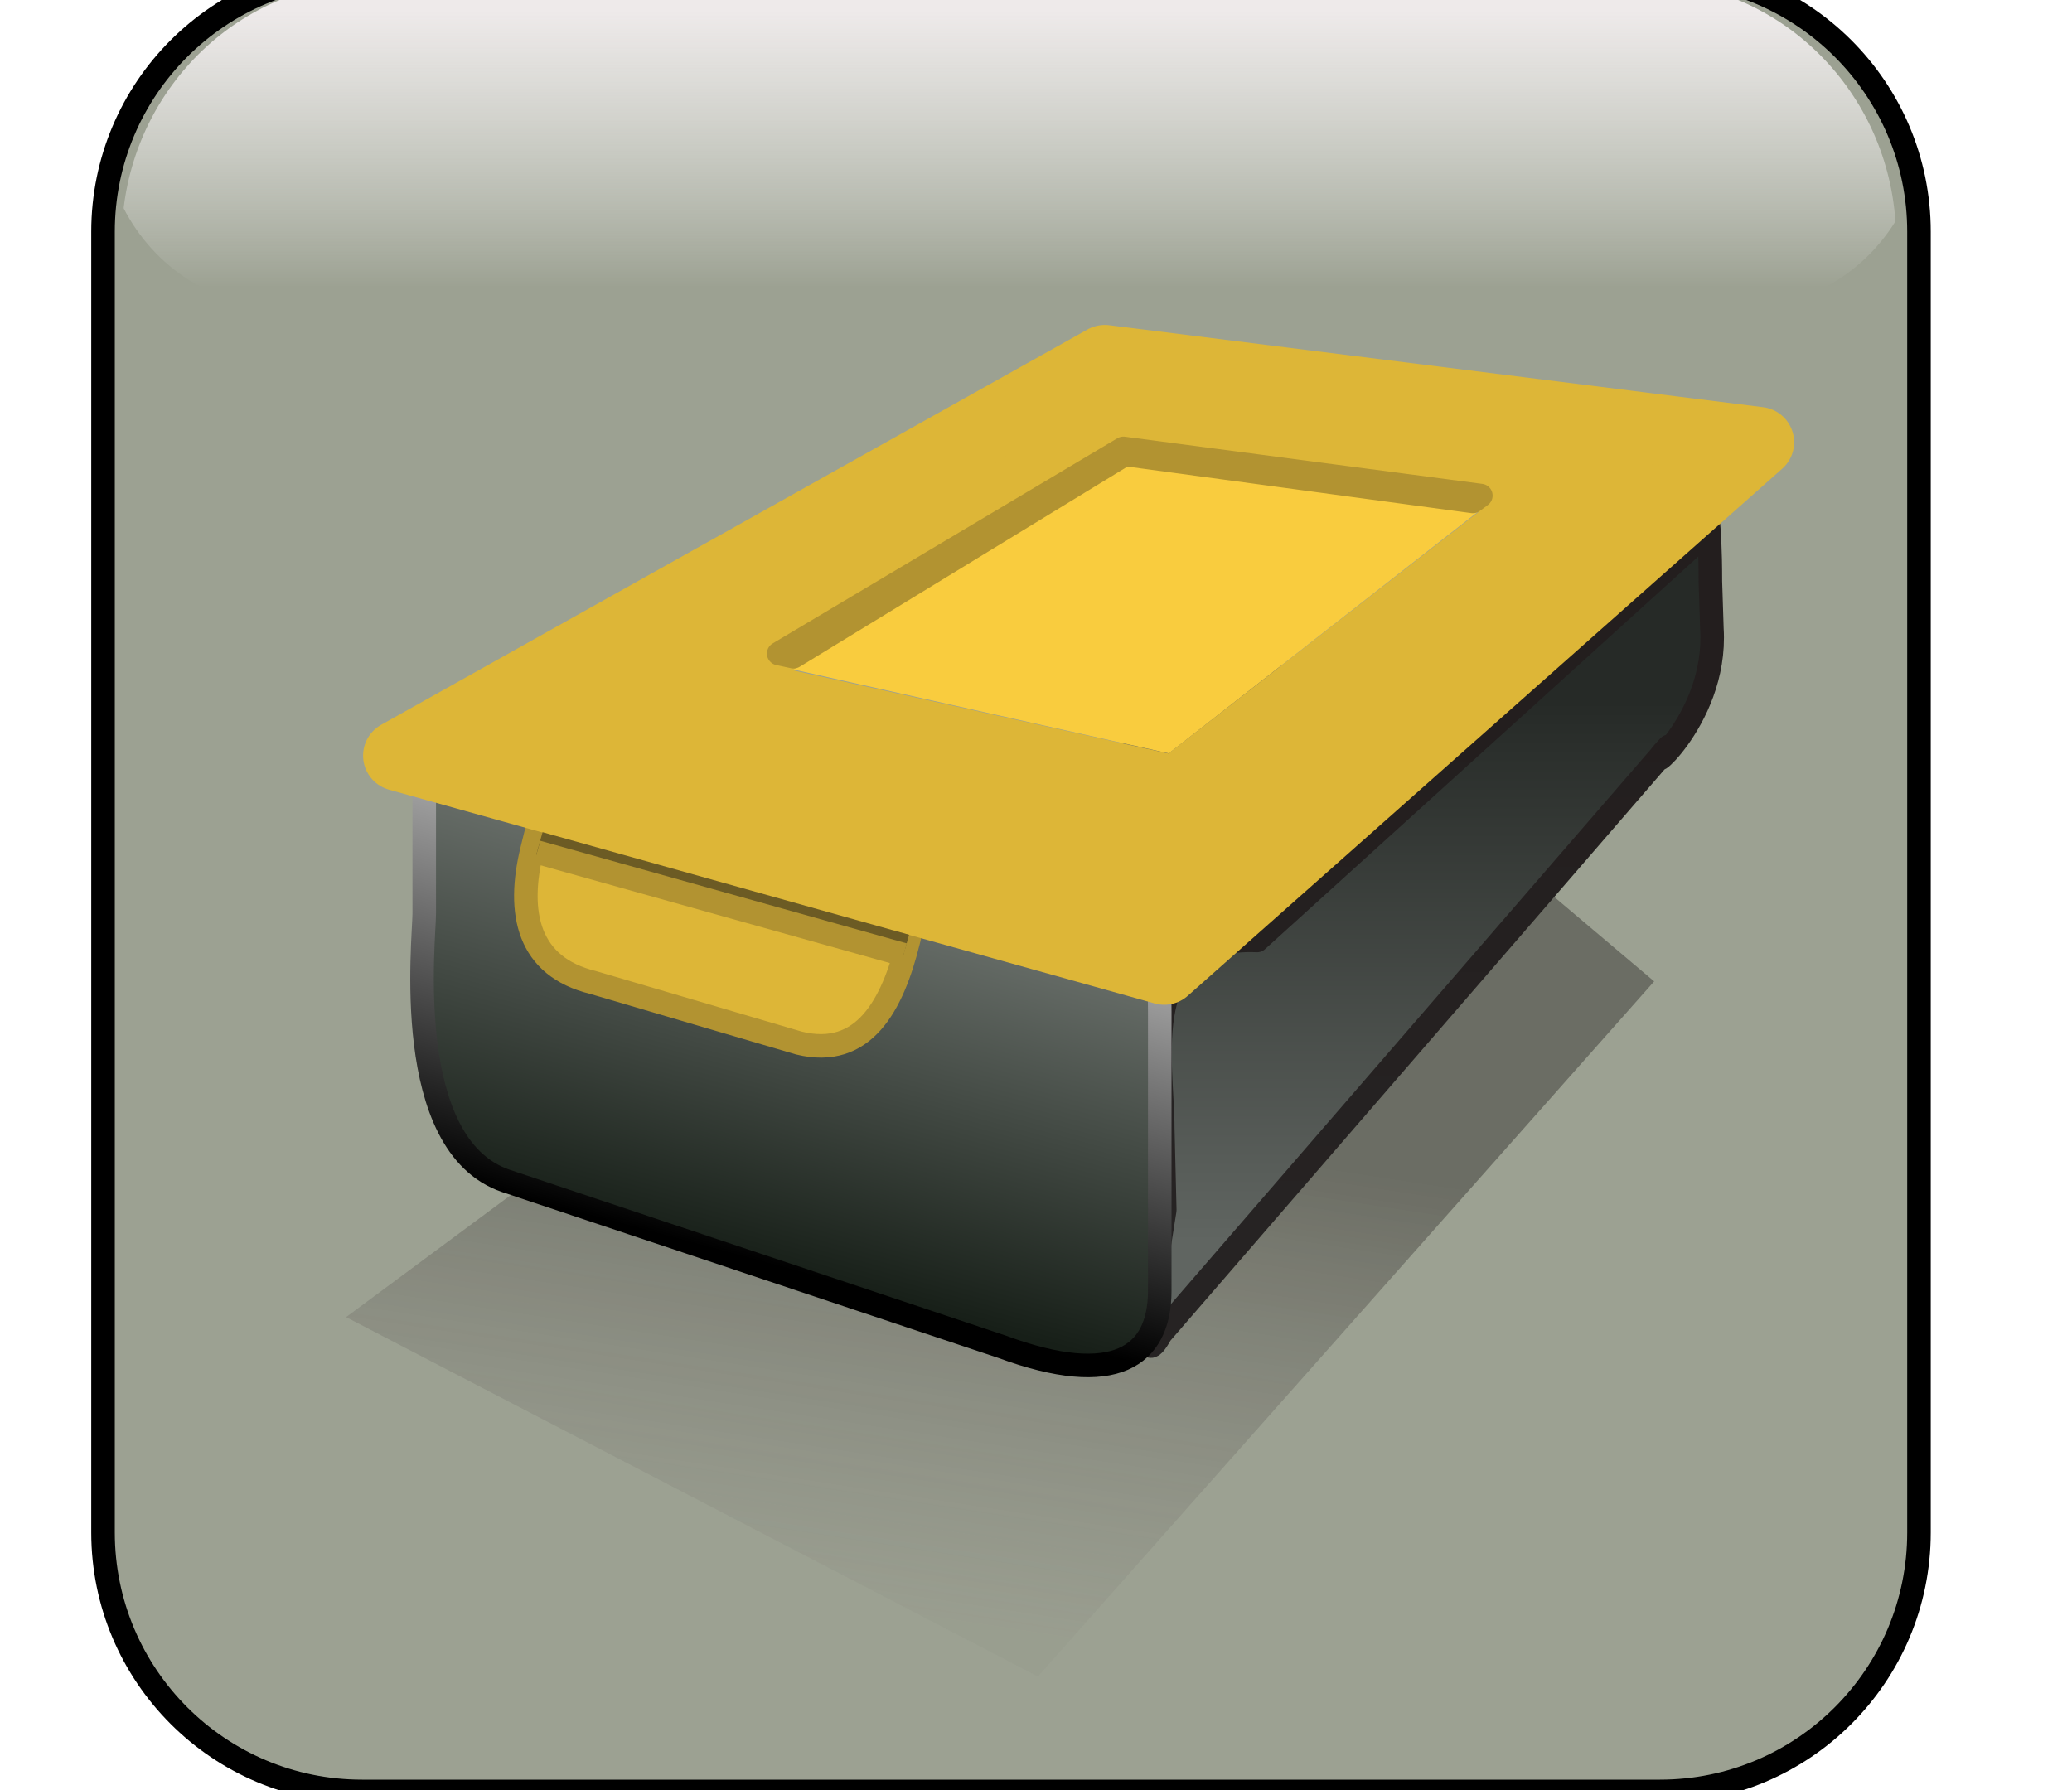
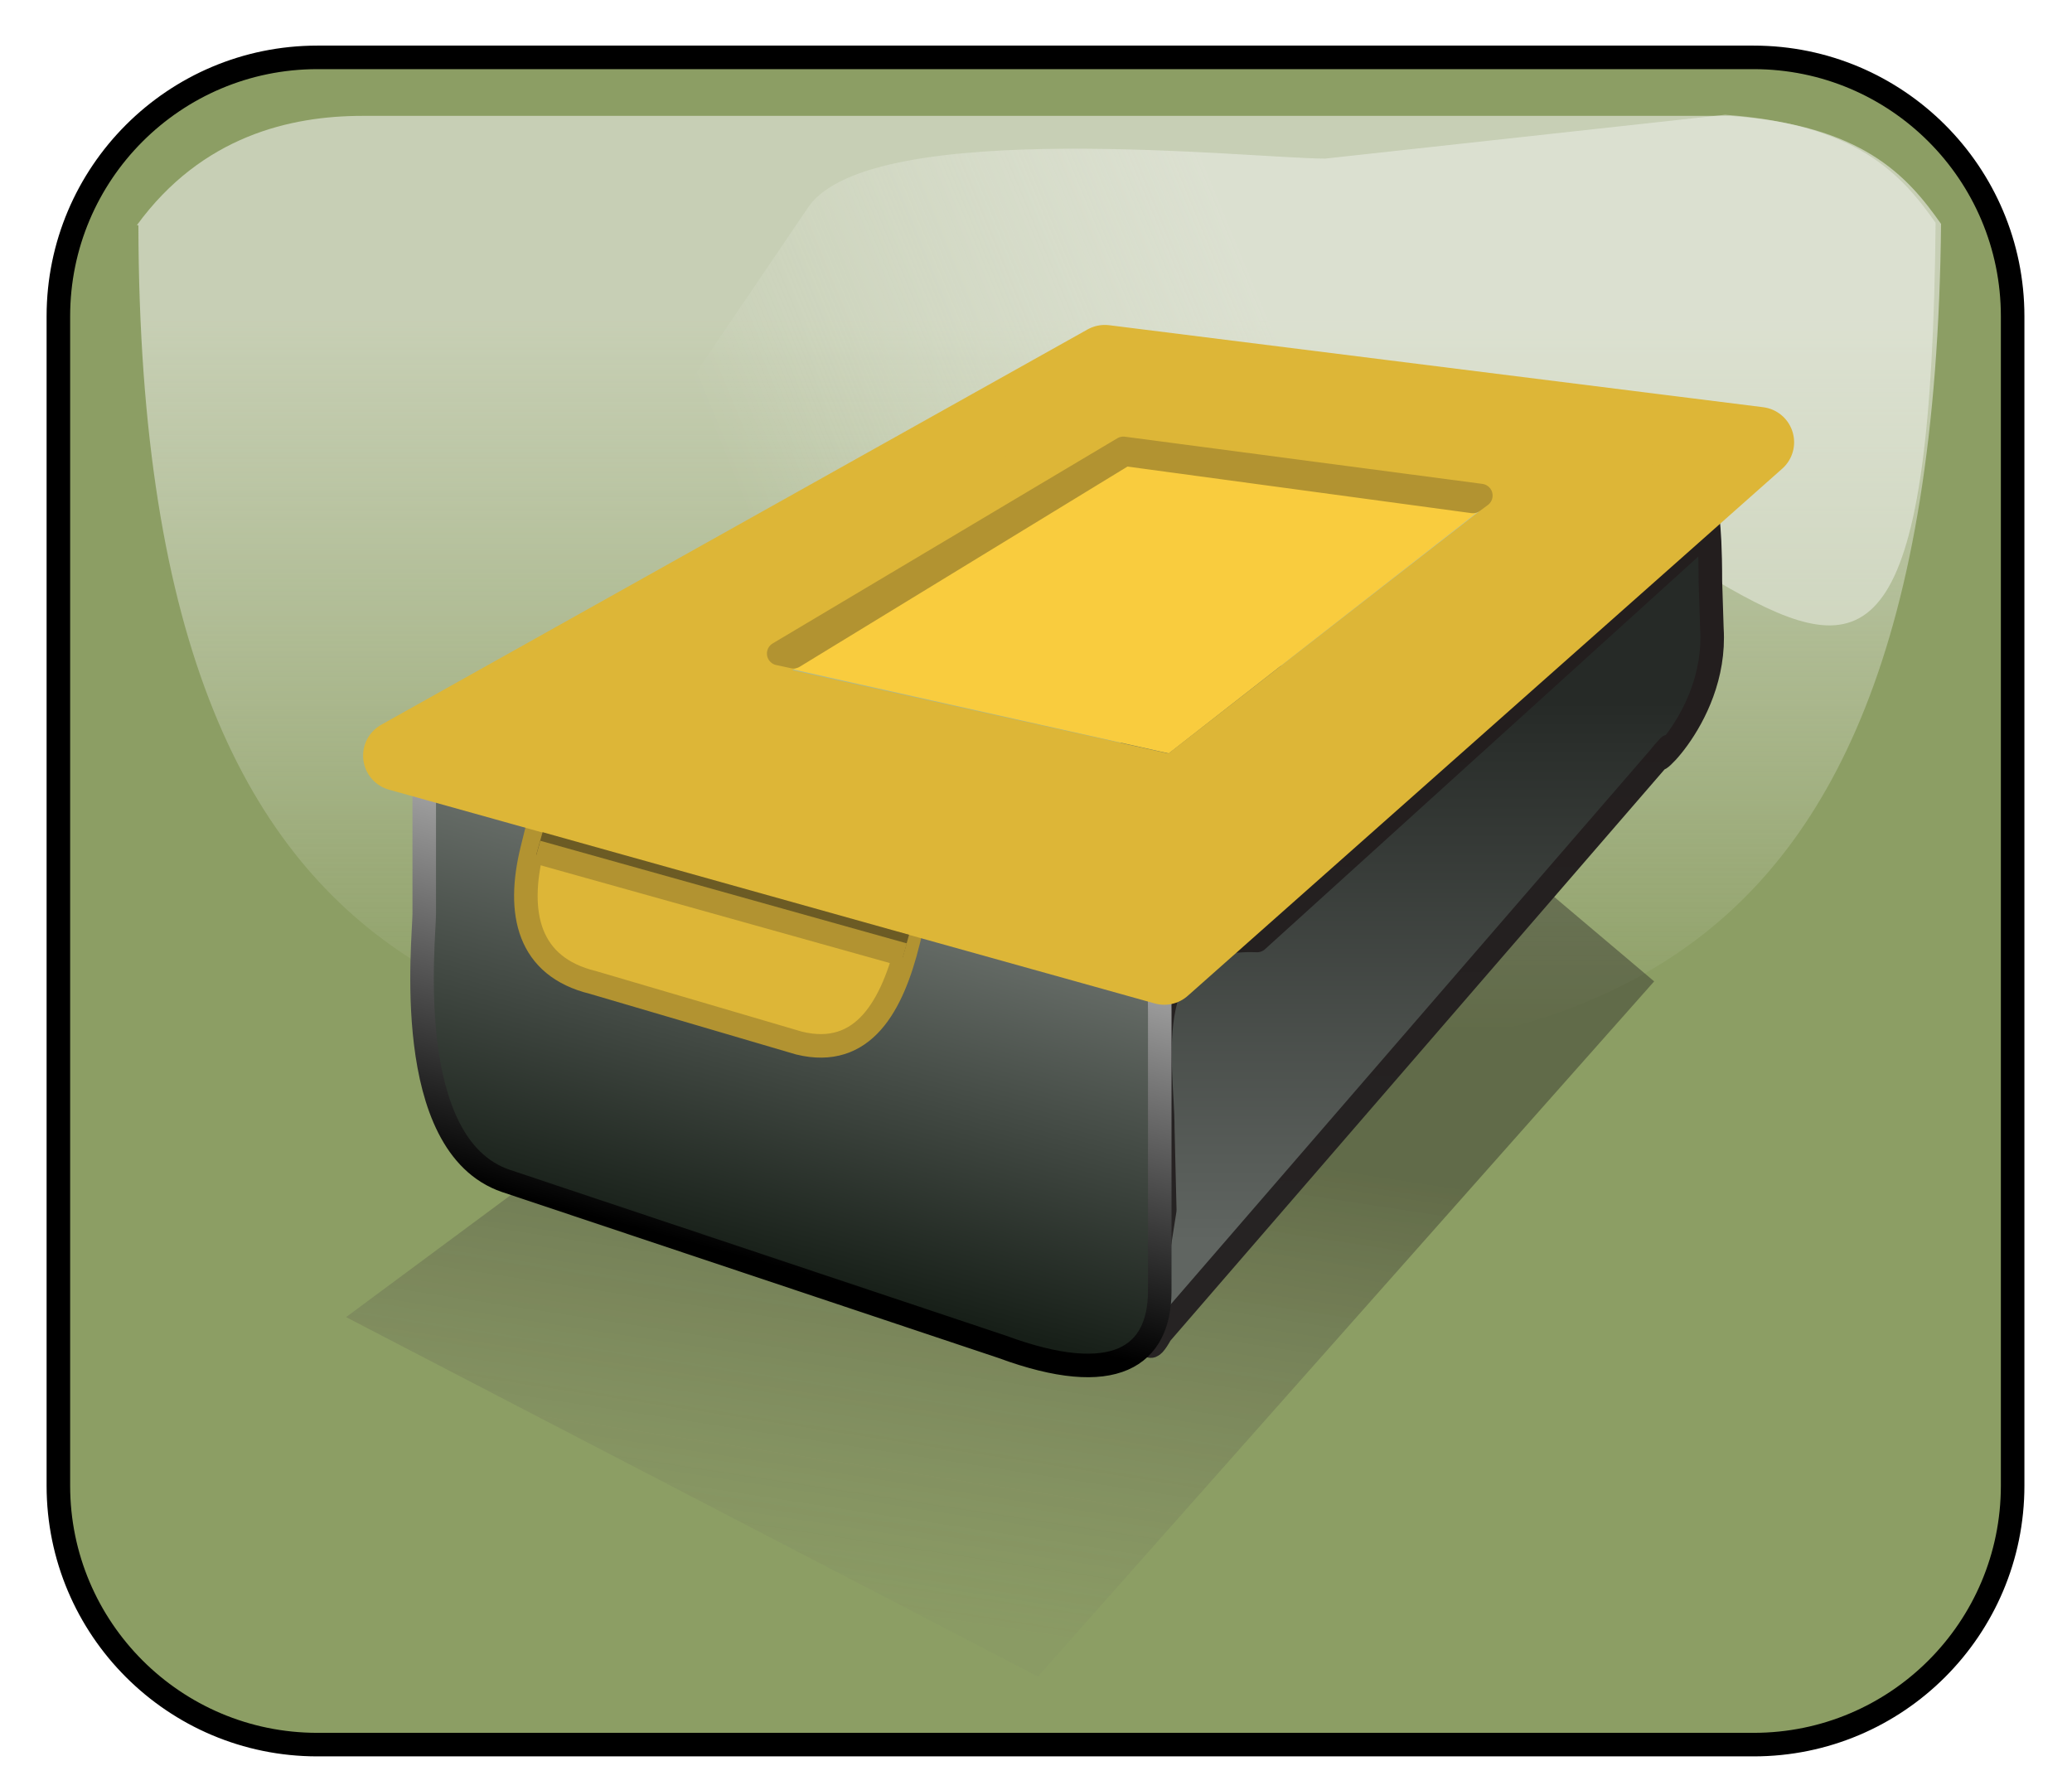
<svg xmlns="http://www.w3.org/2000/svg" version="1.1" baseProfile="full" width="88" height="76" viewBox="0 0 88.00 76.00" enable-background="new 0 0 88.00 76.00" xml:space="preserve">
-   <path fill="#9CA192" fill-opacity="1" stroke-linejoin="round" stroke="#000000" stroke-opacity="1" d="M 15.376,-1.158L 70.501,-1.158C 76.576,-1.158 81.501,3.767 81.501,9.842L 81.501,65.092C 81.501,71.167 76.576,76.092 70.501,76.092L 15.376,76.092C 9.301,76.092 4.376,71.167 4.376,65.092L 4.376,9.842C 4.376,3.767 9.301,-1.158 15.376,-1.158 Z " />
-   <linearGradient id="SVGID_Fill1_" gradientUnits="objectBoundingBox" x1="0.5" y1="-2.347" x2="6.195" y2="-2.347" gradientTransform="rotate(90 0.5 -2.347375)">
-     <stop offset="0.428" stop-color="#EEEAEA" stop-opacity="1" />
-     <stop offset="0.577" stop-color="#FFFFFF" stop-opacity="0" />
+   <path fill="#8C9E64" fill-opacity="1" stroke-linejoin="round" stroke="#000000" stroke-opacity="1" d="M 13.479,2.437L 74.479,2.437C 80.554,2.437 85.479,7.362 85.479,13.438L 85.479,63.104C 85.479,69.179 80.554,74.104 74.479,74.104L 13.479,74.104C 7.404,74.104 2.479,69.179 2.479,63.104L 2.479,13.438C 2.479,7.362 7.404,2.437 13.479,2.437 Z " />
+   <linearGradient id="SVGID_Fill1_" gradientUnits="objectBoundingBox" x1="0.504" y1="-0.275" x2="2.054" y2="-0.275" gradientTransform="rotate(90 0.503869 -0.274908)">
+     <stop offset="0.316" stop-color="#F0F1EC" stop-opacity="0.592" />
+     <stop offset="0.8" stop-color="#FFFFFF" stop-opacity="0" />
  </linearGradient>
-   <path fill="url(#SVGID_Fill1_)" stroke-width="0.2" stroke-linejoin="round" d="M 69.781,-0.804L 15.919,-0.804C 10.43,-0.804 5.902,3.408 5.251,8.845C 6.537,11.357 9.109,13.071 12.072,13.071L 73.995,13.071C 76.733,13.071 79.138,11.607 80.501,9.402C 80.103,3.697 75.456,-0.804 69.781,-0.804 Z " />
+   <path fill="url(#SVGID_Fill1_)" stroke-width="0.2" stroke-linejoin="round" d="M 73.499,4.922L 15.388,4.922C 12.354,4.922 8.58,5.769 5.812,9.567L 5.878,9.567C 5.944,45.166 24.044,45.287 44.422,45.287C 64.799,45.287 82.108,44.942 82.438,9.483L 82.438,9.511C 80.988,7.444 79.077,5.322 73.499,4.922 Z " />
+   <linearGradient id="SVGID_Fill2_" gradientUnits="objectBoundingBox" x1="0.94" y1="0.437" x2="2.525" y2="0.437" gradientTransform="rotate(170.5466 0.940186 0.437275)">
+     <stop offset="0.274" stop-color="#F0F1EC" stop-opacity="0.502" />
+     <stop offset="0.563" stop-color="#FFFFFF" stop-opacity="0" />
+   </linearGradient>
+   <path fill="url(#SVGID_Fill2_)" stroke-width="0.2" stroke-linejoin="round" d="M 73.268,4.875L 56.281,6.737C 53.247,6.737 37.13,4.949 34.363,8.748L 26.281,20.664C 30.64,27.669 45.959,18.578 48.331,16.828C 71.962,13.812 81.877,44.896 82.207,9.437L 82.207,9.464C 80.757,7.398 78.847,5.275 73.268,4.875 Z " />
  <g>
-     <linearGradient id="SVGID_Fill2_" gradientUnits="objectBoundingBox" x1="0.439" y1="-0.101" x2="1.626" y2="-0.101" gradientTransform="rotate(101.1325 0.439183 -0.100608)">
+     <linearGradient id="SVGID_Fill3_" gradientUnits="objectBoundingBox" x1="0.439" y1="-0.101" x2="1.626" y2="-0.101" gradientTransform="rotate(101.1325 0.439183 -0.100608)">
      <stop offset="0.451" stop-color="#231F1F" stop-opacity="0.404" />
      <stop offset="0.865" stop-color="#6C6464" stop-opacity="0.059" />
    </linearGradient>
-     <path fill="url(#SVGID_Fill2_)" stroke-width="0.2" stroke-linejoin="round" d="M 44.083,71.211L 70.254,41.685L 53.289,27.346L 14.698,55.946L 44.083,71.211 Z " />
+     <path fill="url(#SVGID_Fill3_)" stroke-width="0.2" stroke-linejoin="round" d="M 44.083,71.211L 70.254,41.685L 53.289,27.346L 14.698,55.946L 44.083,71.211 Z " />
    <linearGradient id="SVGID_Stroke1_" gradientUnits="objectBoundingBox" x1="0.493" y1="0.153" x2="1.202" y2="0.153" gradientTransform="rotate(90 0.493462 0.152839)">
      <stop offset="0.116" stop-color="#231E1E" stop-opacity="1" />
      <stop offset="1" stop-color="#262323" stop-opacity="1" />
    </linearGradient>
-     <linearGradient id="SVGID_Fill3_" gradientUnits="objectBoundingBox" x1="0.493" y1="0.143" x2="1.222" y2="0.143" gradientTransform="rotate(90 0.493189 0.142982)">
+     <linearGradient id="SVGID_Fill4_" gradientUnits="objectBoundingBox" x1="0.493" y1="0.143" x2="1.222" y2="0.143" gradientTransform="rotate(90 0.493189 0.142982)">
      <stop offset="0.112" stop-color="#262A27" stop-opacity="1" />
      <stop offset="1" stop-color="#606561" stop-opacity="1" />
    </linearGradient>
-     <path fill="url(#SVGID_Fill3_)" stroke-linejoin="round" stroke="url(#SVGID_Stroke1_)" d="M 53.39,39.948L 72.482,22.644C 72.415,21.306 72.642,21.89 72.642,24.701L 72.706,26.705C 72.961,30.713 69.222,33.448 70.884,31.699L 49.299,56.657C 48.361,58.354 48.787,55.724 49.469,51.398L 49.384,47.921C 49.384,45.11 48.187,39.733 53.39,39.948 Z " />
+     <path fill="url(#SVGID_Fill4_)" stroke-linejoin="round" stroke="url(#SVGID_Stroke1_)" d="M 53.39,39.948L 72.482,22.644C 72.415,21.306 72.642,21.89 72.642,24.701L 72.706,26.705C 72.961,30.713 69.222,33.448 70.884,31.699L 49.299,56.657C 48.361,58.354 48.787,55.724 49.469,51.398L 49.384,47.921C 49.384,45.11 48.187,39.733 53.39,39.948 Z " />
    <linearGradient id="SVGID_Stroke2_" gradientUnits="objectBoundingBox" x1="0.353" y1="1.089" x2="1.582" y2="1.089" gradientTransform="rotate(-72.05804 0.353163 1.089192)">
      <stop offset="0.228" stop-color="#000000" stop-opacity="1" />
      <stop offset="1" stop-color="#FFFFFF" stop-opacity="1" />
    </linearGradient>
-     <linearGradient id="SVGID_Fill4_" gradientUnits="objectBoundingBox" x1="0.348" y1="1.112" x2="1.625" y2="1.112" gradientTransform="rotate(-71.94652 0.348476 1.112037)">
+     <linearGradient id="SVGID_Fill5_" gradientUnits="objectBoundingBox" x1="0.348" y1="1.112" x2="1.625" y2="1.112" gradientTransform="rotate(-71.94652 0.348476 1.112037)">
      <stop offset="0.233" stop-color="#171F18" stop-opacity="1" />
      <stop offset="1" stop-color="#989D99" stop-opacity="1" />
    </linearGradient>
-     <path fill="url(#SVGID_Fill4_)" stroke-linejoin="round" stroke="url(#SVGID_Stroke2_)" d="M 24.82,33.447L 46.233,38.87C 49.016,38.87 49.256,40.184 49.256,42.971L 49.256,54.827C 49.256,57.613 47.35,58.973 42.563,57.207L 21.482,50.159C 17.031,48.64 18.018,39.917 18.018,38.807L 18.018,33.447C 18.018,30.661 22.037,33.447 24.82,33.447 Z " />
+     <path fill="url(#SVGID_Fill5_)" stroke-linejoin="round" stroke="url(#SVGID_Stroke2_)" d="M 24.82,33.447L 46.233,38.87C 49.016,38.87 49.256,40.184 49.256,42.971L 49.256,54.827C 49.256,57.613 47.35,58.973 42.563,57.207L 21.482,50.159C 17.031,48.64 18.018,39.917 18.018,38.807L 18.018,33.447C 18.018,30.661 22.037,33.447 24.82,33.447 Z " />
    <path fill="#F9CC3E" fill-opacity="1" stroke-width="0.2" stroke-linejoin="round" d="M 49.64,32.001L 62.904,21.632L 47.818,19.453L 33.419,28.375L 49.64,32.001 Z " />
    <path fill="#DDB637" fill-opacity="1" stroke-linejoin="round" stroke="#B29331" stroke-opacity="1" d="M 29.004,31.477L 35.046,32.956C 37.789,33.627 39.465,36.384 38.791,39.114L 38.576,39.983C 37.901,42.712 36.678,44.977 33.935,44.305L 25.178,41.729C 22.435,41.057 21.927,38.802 22.602,36.072L 22.817,35.203C 23.491,32.474 26.262,30.806 29.004,31.477 Z " />
    <path fill="#DDB637" fill-opacity="1" stroke-width="3" stroke-linejoin="round" stroke="#DDB637" stroke-opacity="1" d="M 46.923,15.302L 16.921,32.096L 49.448,41.178L 74.698,18.785L 46.923,15.302 Z M 47.578,18.18L 66.564,20.709L 49.991,33.623L 29.706,29.128L 47.578,18.18 Z " />
    <path fill="#967D2D" fill-opacity="1" stroke-linejoin="round" stroke="#B29331" stroke-opacity="1" d="M 62.893,21.049L 47.711,19.045L 33.072,27.76L 33.703,27.895L 47.775,19.299L 62.555,21.3L 62.893,21.049 Z " />
    <line fill="none" stroke-linejoin="round" stroke="#6C5B24" stroke-opacity="1" x1="22.909" y1="35.829" x2="38.474" y2="40.186" />
    <line fill="none" stroke-linejoin="round" stroke="#B29331" stroke-opacity="1" x1="22.813" y1="36.194" x2="38.378" y2="40.552" />
  </g>
</svg>
